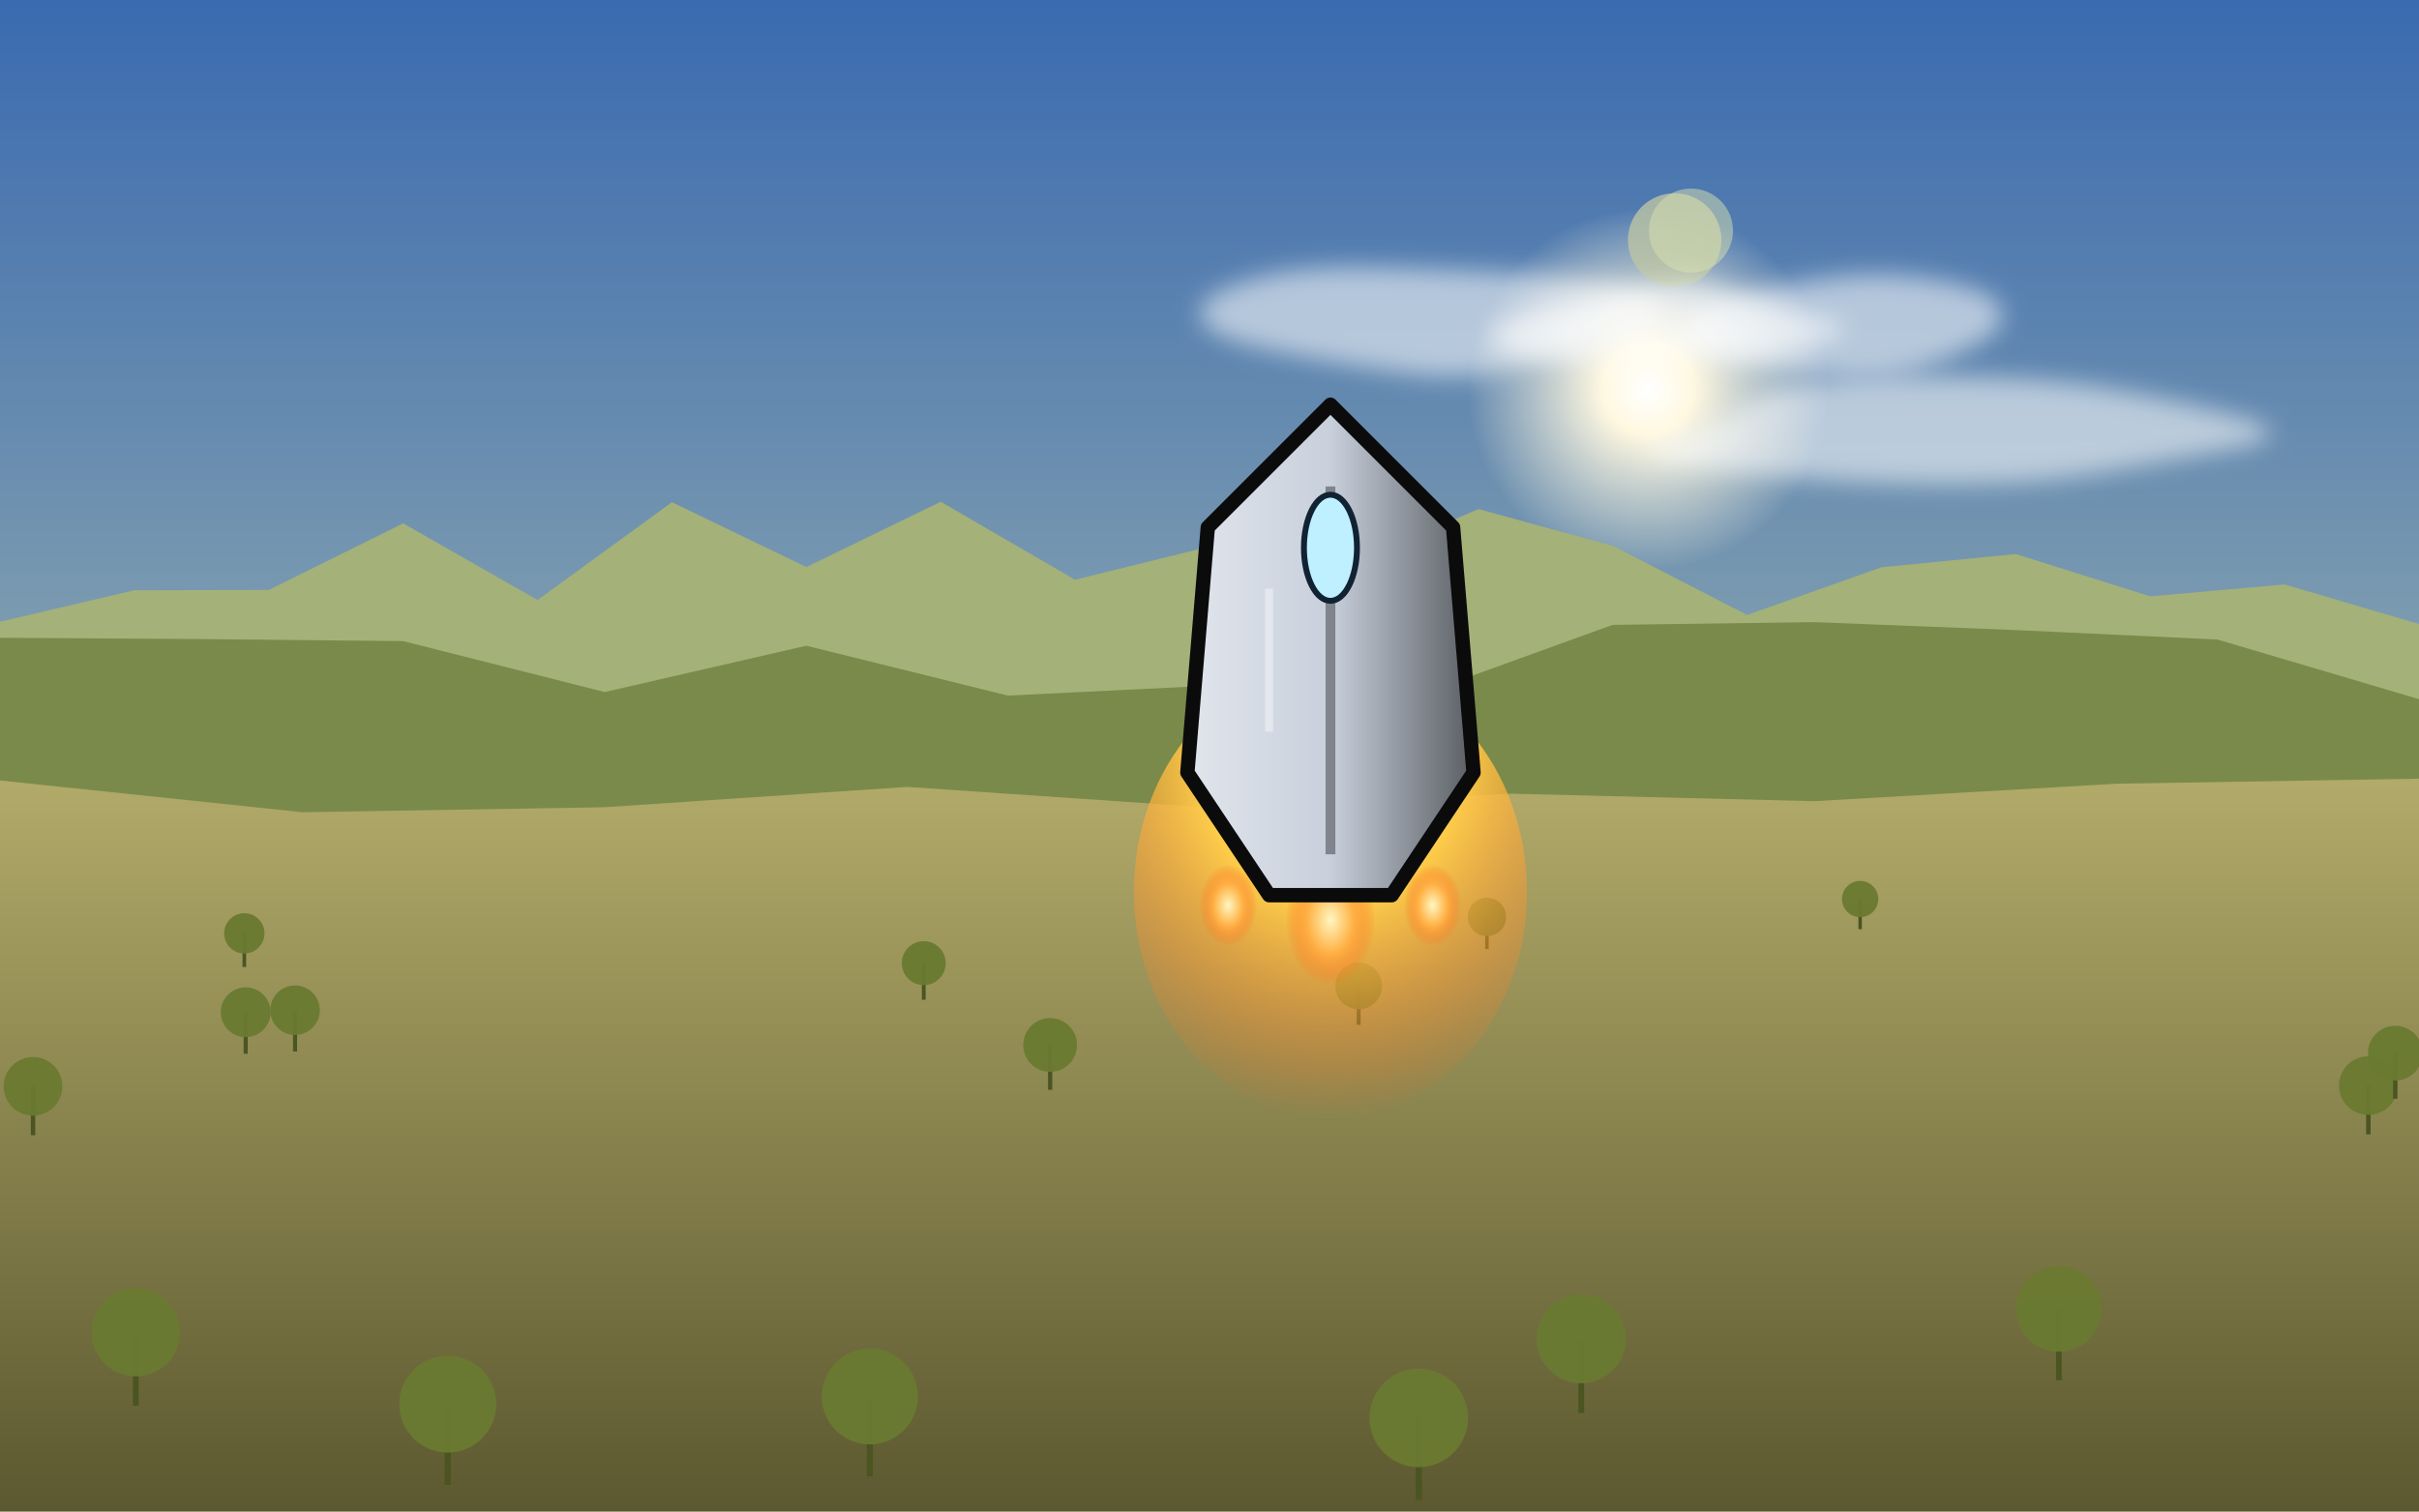
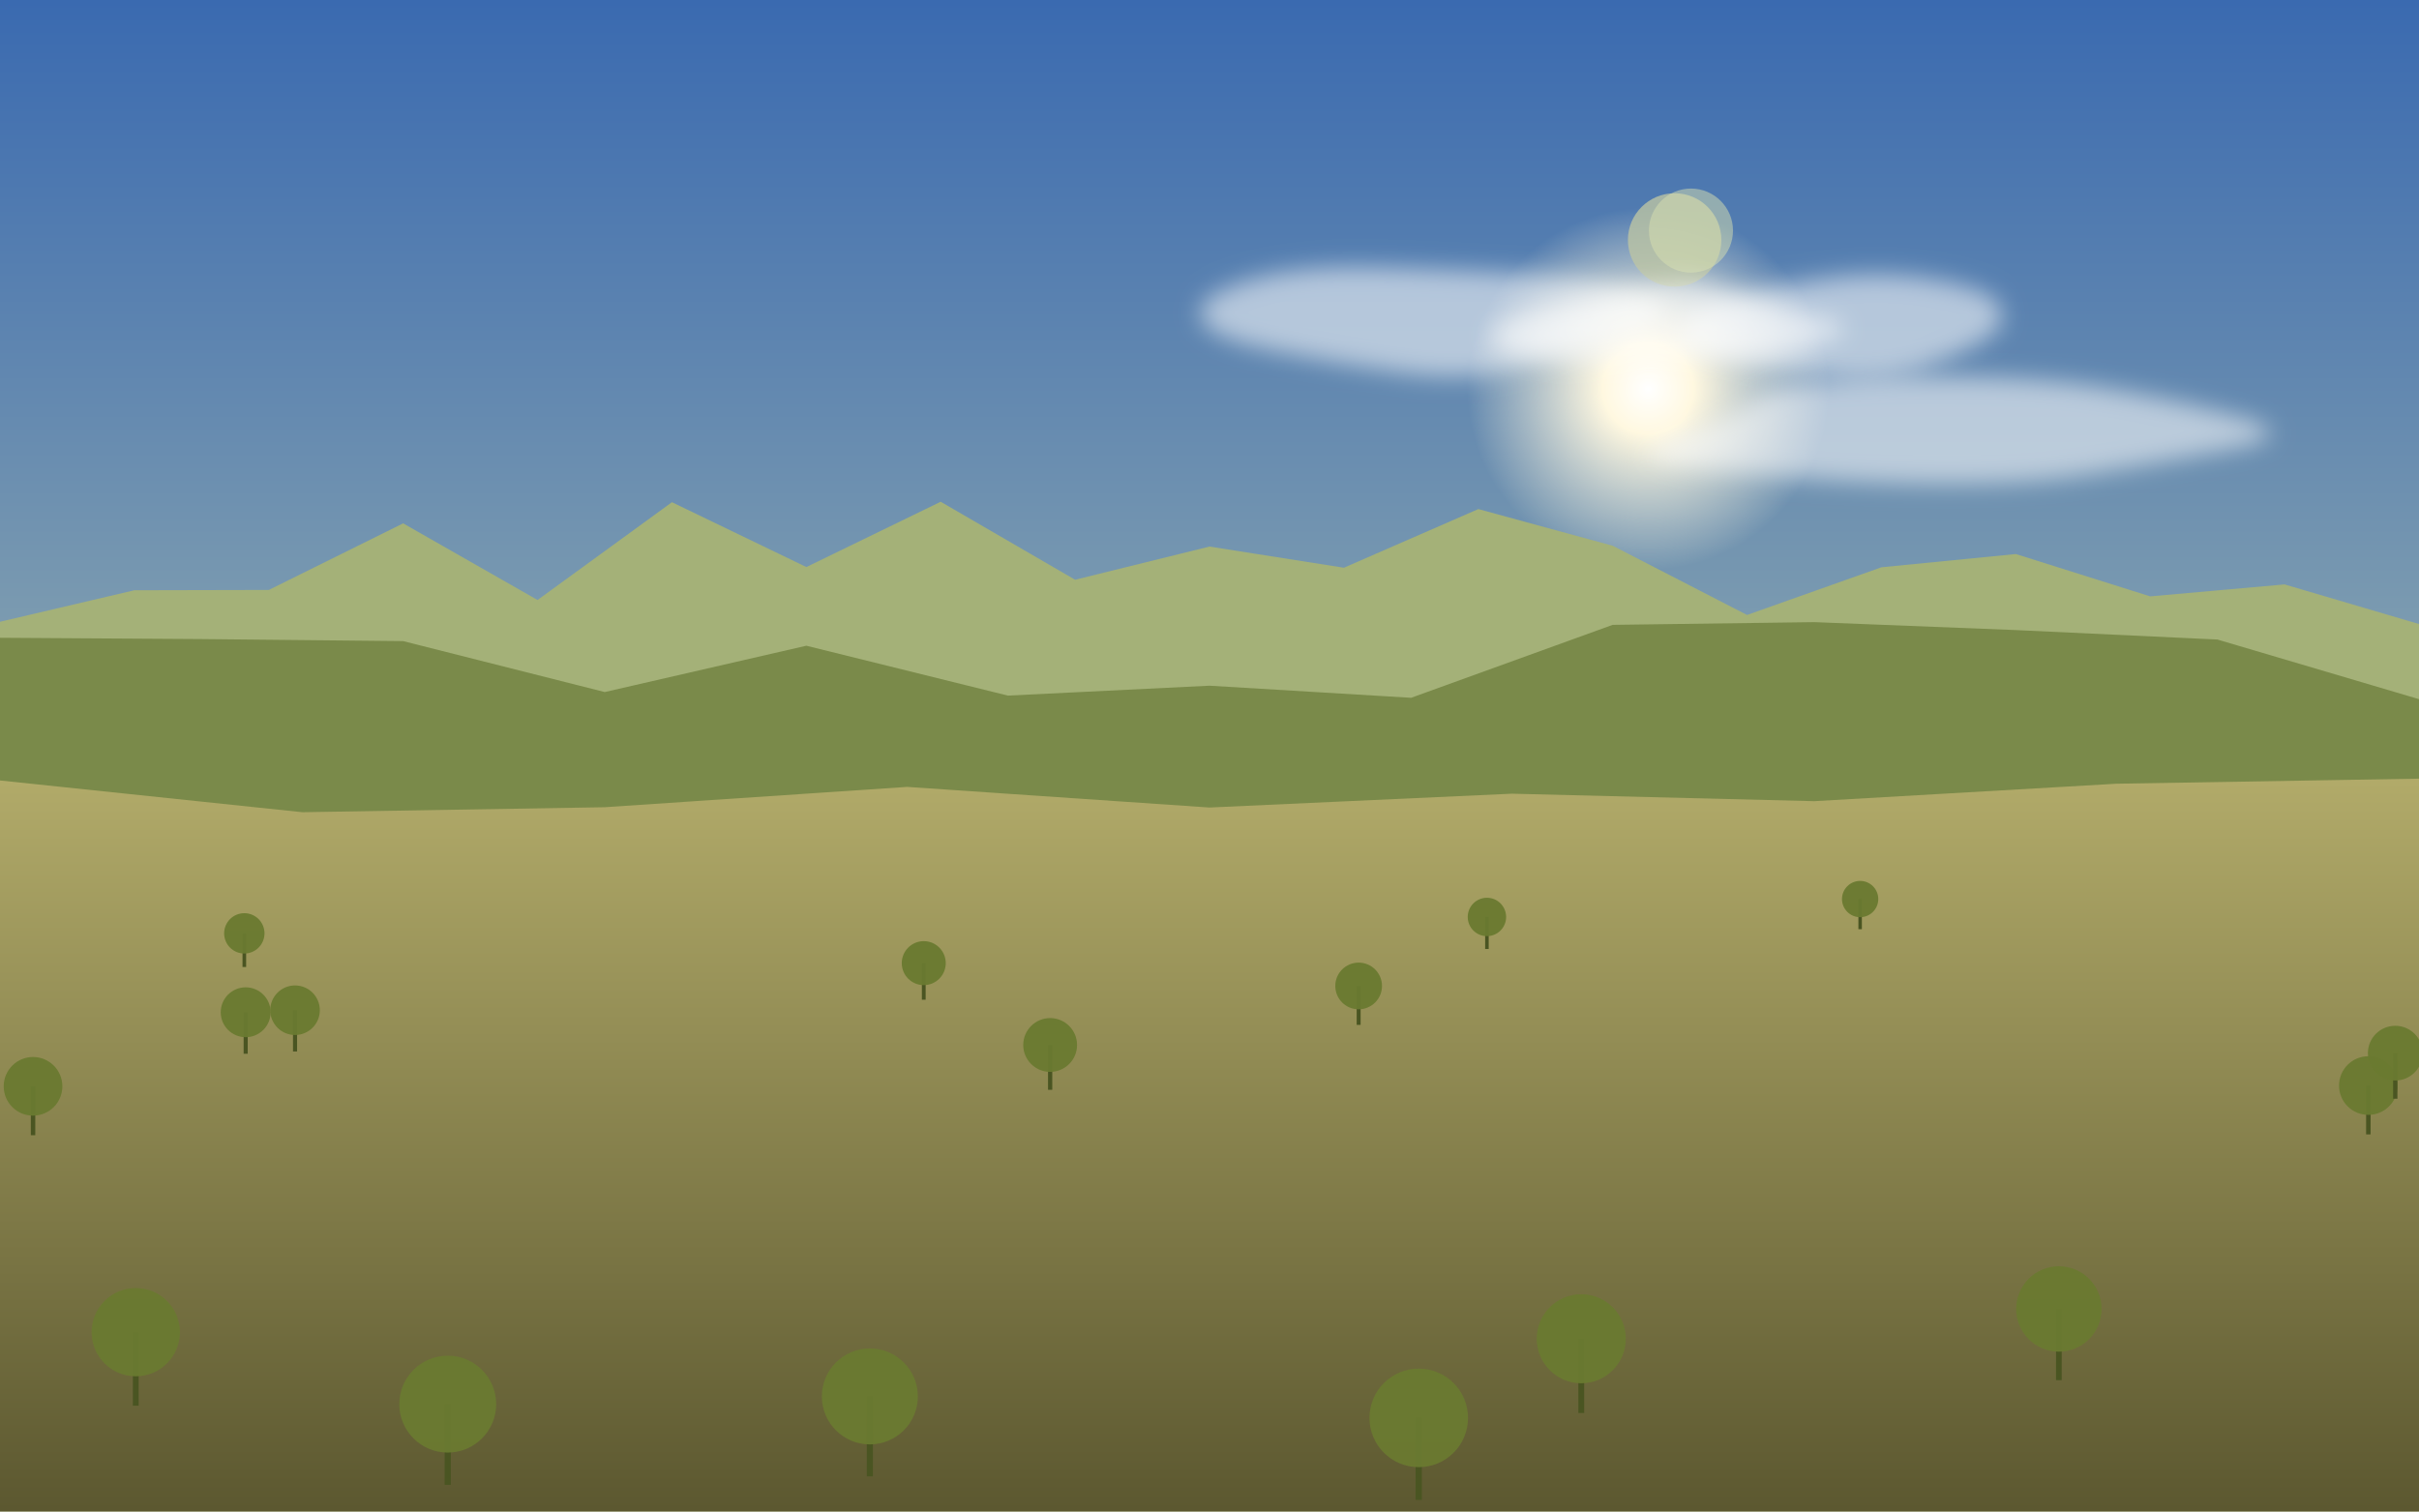
<svg xmlns="http://www.w3.org/2000/svg" width="320" height="200" viewBox="0 0 320 200">
  <defs>
    <linearGradient id="sky" x1="0" y1="0" x2="0" y2="1">
      <stop offset="0" stop-color="#3a6ab0" />
      <stop offset="1" stop-color="#d8e0b0" />
    </linearGradient>
    <linearGradient id="gr" x1="0" y1="0" x2="0" y2="1">
      <stop offset="0" stop-color="#b1aa69" />
      <stop offset="1" stop-color="#5c5830" />
    </linearGradient>
    <filter id="soft" x="-50%" y="-50%" width="200%" height="200%">
      <feGaussianBlur stdDeviation="1.6" />
    </filter>
    <radialGradient id="sun" cx="0.5" cy="0.5" r="0.5">
      <stop offset="0" stop-color="#ffffff" />
      <stop offset="0.25" stop-color="#fff8e0" />
      <stop offset="1" stop-color="#fff8e0" stop-opacity="0" />
-     </radialGradient>
-     <linearGradient id="csh" x1="0" y1="0" x2="0" y2="1">
-       <stop offset="0" stop-color="#e1e5ec" />
-       <stop offset="0.5" stop-color="#c8d0dc" />
-       <stop offset="1" stop-color="#5a5e63" />
-     </linearGradient>
-     <radialGradient id="cse" cx="0.5" cy="0.5" r="0.5">
-       <stop offset="0" stop-color="#fff6c0" />
-       <stop offset="0.5" stop-color="#ffb347" />
-       <stop offset="1" stop-color="#ff6a1a" stop-opacity="0" />
-     </radialGradient>
-     <radialGradient id="fl" cx="0.5" cy="0.2" r="0.8">
-       <stop offset="0" stop-color="#ffffff" />
-       <stop offset="0.4" stop-color="#ffd04a" />
-       <stop offset="1" stop-color="#ff6a1a" stop-opacity="0" />
    </radialGradient>
  </defs>
  <rect x="0" y="0" width="320" height="200" fill="url(#sky)" />
  <circle cx="218.03" cy="51.44" r="24" fill="url(#sun)" />
  <circle cx="221.53" cy="31.75" r="6.18" fill="#bcc4a4" opacity="0.8" />
  <circle cx="223.69" cy="30.51" r="5.56" fill="#d8e0b0" opacity="0.5" />
  <path d="M218.45,39.47Q223.05,41.93 215.81,43.87Q208.56,45.81 201.95,48.26Q195.34,50.71 184.83,49.21Q174.33,47.71 166.9,46.06Q159.47,44.4 158.8,41.87Q158.13,39.34 164.87,37.19Q171.6,35.04 182.49,35.38Q193.38,35.72 203.62,36.37Q213.85,37.01 218.45,39.47Z" fill="#ffffff" opacity="0.55" filter="url(#soft)" />
  <path d="M264.51,40.49Q265.64,42.65 263.12,44.49Q260.6,46.34 255.06,48.35Q249.52,50.37 240.69,49.52Q231.87,48.66 226.44,46.83Q221.01,45 222.56,42.81Q224.12,40.62 229.24,39.22Q234.36,37.83 241.68,36.79Q248.99,35.76 256.18,37.05Q263.38,38.33 264.51,40.49Z" fill="#ffffff" opacity="0.55" filter="url(#soft)" />
  <path d="M240.06,41.76Q247.04,43.16 241.91,44.94Q236.77,46.73 229.93,47.28Q223.09,47.83 215.35,48.15Q207.61,48.46 201.37,46.93Q195.13,45.41 197.94,43.41Q200.75,41.42 206.01,40.43Q211.27,39.44 217.82,38.04Q224.38,36.64 228.73,38.5Q233.08,40.36 240.06,41.76Z" fill="#ffffff" opacity="0.55" filter="url(#soft)" />
  <path d="M297.11,55.44Q304.61,57.62 294.91,59.46Q285.21,61.31 276.2,62.77Q267.18,64.24 254.06,63.99Q240.93,63.74 226.91,62.24Q212.9,60.73 220.88,58.14Q228.87,55.54 232.54,52.79Q236.2,50.03 252.37,49.82Q268.54,49.62 279.08,51.44Q289.62,53.27 297.11,55.44Z" fill="#ffffff" opacity="0.55" filter="url(#soft)" />
  <path d="M0,100L0,82.27L17.78,78.1L35.56,78.06L53.33,69.25L71.11,79.39L88.89,66.45L106.67,75.03L124.44,66.39L142.22,76.71L160,72.32L177.78,75.12L195.56,67.36L213.33,72.21L231.11,81.37L248.89,75.06L266.67,73.31L284.44,78.91L302.22,77.33L320,82.57L320,100Z" fill="#a4b178" />
  <path d="M0,114L0,84.39L26.67,84.56L53.33,84.83L80,91.57L106.67,85.44L133.33,92.04L160,90.73L186.67,92.33L213.33,82.68L240,82.32L266.67,83.37L293.33,84.62L320,92.51L320,114Z" fill="#7a8a4a" />
  <path d="M0,200L0,103.27L40,107.47L80,106.81L120,104.12L160,106.85L200,105.02L240,106.01L280,103.7L320,103.03L320,200Z" fill="url(#gr)" />
  <path d="M122.2,132.28 v-4.84" stroke="#4a5522" stroke-width="0.5" />
  <circle cx="122.2" cy="127.44" r="2.91" fill="#6a7a30" opacity="0.95" />
  <path d="M115.07,195.35 v-10.58" stroke="#4a5522" stroke-width="0.81" />
  <circle cx="115.07" cy="184.77" r="6.35" fill="#6a7a30" opacity="0.95" />
  <path d="M196.7,125.57 v-4.23" stroke="#4a5522" stroke-width="0.47" />
  <circle cx="196.7" cy="121.33" r="2.54" fill="#6a7a30" opacity="0.95" />
  <path d="M272.36,182.62 v-9.42" stroke="#4a5522" stroke-width="0.75" />
  <circle cx="272.36" cy="173.2" r="5.65" fill="#6a7a30" opacity="0.95" />
  <path d="M246.07,122.95 v-4" stroke="#4a5522" stroke-width="0.46" />
  <circle cx="246.07" cy="118.96" r="2.4" fill="#6a7a30" opacity="0.95" />
  <path d="M313.3,150.1 v-6.46" stroke="#4a5522" stroke-width="0.59" />
  <circle cx="313.3" cy="143.64" r="3.88" fill="#6a7a30" opacity="0.95" />
  <path d="M17.96,186 v-9.73" stroke="#4a5522" stroke-width="0.77" />
  <circle cx="17.96" cy="176.27" r="5.84" fill="#6a7a30" opacity="0.95" />
  <path d="M32.32,127.95 v-4.45" stroke="#4a5522" stroke-width="0.48" />
  <circle cx="32.32" cy="123.5" r="2.67" fill="#6a7a30" opacity="0.95" />
  <path d="M209.18,186.96 v-9.81" stroke="#4a5522" stroke-width="0.77" />
  <circle cx="209.18" cy="177.14" r="5.89" fill="#6a7a30" opacity="0.95" />
  <path d="M39.03,139.13 v-5.47" stroke="#4a5522" stroke-width="0.54" />
  <circle cx="39.03" cy="133.67" r="3.28" fill="#6a7a30" opacity="0.95" />
  <path d="M179.73,135.61 v-5.15" stroke="#4a5522" stroke-width="0.52" />
  <circle cx="179.73" cy="130.46" r="3.09" fill="#6a7a30" opacity="0.95" />
  <path d="M187.68,198.47 v-10.86" stroke="#4a5522" stroke-width="0.83" />
  <circle cx="187.68" cy="187.61" r="6.52" fill="#6a7a30" opacity="0.95" />
  <path d="M4.37,150.21 v-6.47" stroke="#4a5522" stroke-width="0.59" />
  <circle cx="4.37" cy="143.74" r="3.88" fill="#6a7a30" opacity="0.95" />
  <path d="M316.86,145.38 v-6.03" stroke="#4a5522" stroke-width="0.57" />
  <circle cx="316.86" cy="139.35" r="3.62" fill="#6a7a30" opacity="0.95" />
  <path d="M138.92,144.2 v-5.93" stroke="#4a5522" stroke-width="0.56" />
  <circle cx="138.92" cy="138.27" r="3.56" fill="#6a7a30" opacity="0.95" />
  <path d="M59.23,196.47 v-10.68" stroke="#4a5522" stroke-width="0.82" />
  <circle cx="59.23" cy="185.79" r="6.41" fill="#6a7a30" opacity="0.95" />
  <path d="M32.5,139.43 v-5.49" stroke="#4a5522" stroke-width="0.54" />
  <circle cx="32.5" cy="133.94" r="3.3" fill="#6a7a30" opacity="0.95" />
-   <ellipse cx="176" cy="118" rx="26" ry="30" fill="url(#fl)" />
-   <g transform="translate(176 86) rotate(-90) scale(2.6) translate(-16 -12)">
-     <ellipse cx="2.27" cy="12" rx="3.33" ry="2.29" fill="url(#cse)" />
-     <ellipse cx="3" cy="6.8" rx="2.08" ry="1.46" fill="url(#cse)" />
-     <ellipse cx="3" cy="17.2" rx="2.08" ry="1.46" fill="url(#cse)" />
-     <polygon points="28.48,12 22.24,5.76 9.76,4.72 3.52,8.88 3.52,15.12 9.76,19.28 22.24,18.24" fill="url(#csh)" stroke="#0b0b0b" stroke-width="0.73" stroke-linejoin="round" />
-     <line x1="5.6" y1="12" x2="24.32" y2="12" stroke="#6e7279" stroke-width="0.5" opacity="0.8" />
-     <line x1="11.84" y1="8.88" x2="19.12" y2="8.88" stroke="#e9ecf1" stroke-width="0.4" opacity="0.8" />
-     <ellipse cx="21.2" cy="12" rx="2.7" ry="1.35" fill="#bff0ff" stroke="#123" stroke-width="0.3" />
-   </g>
</svg>
